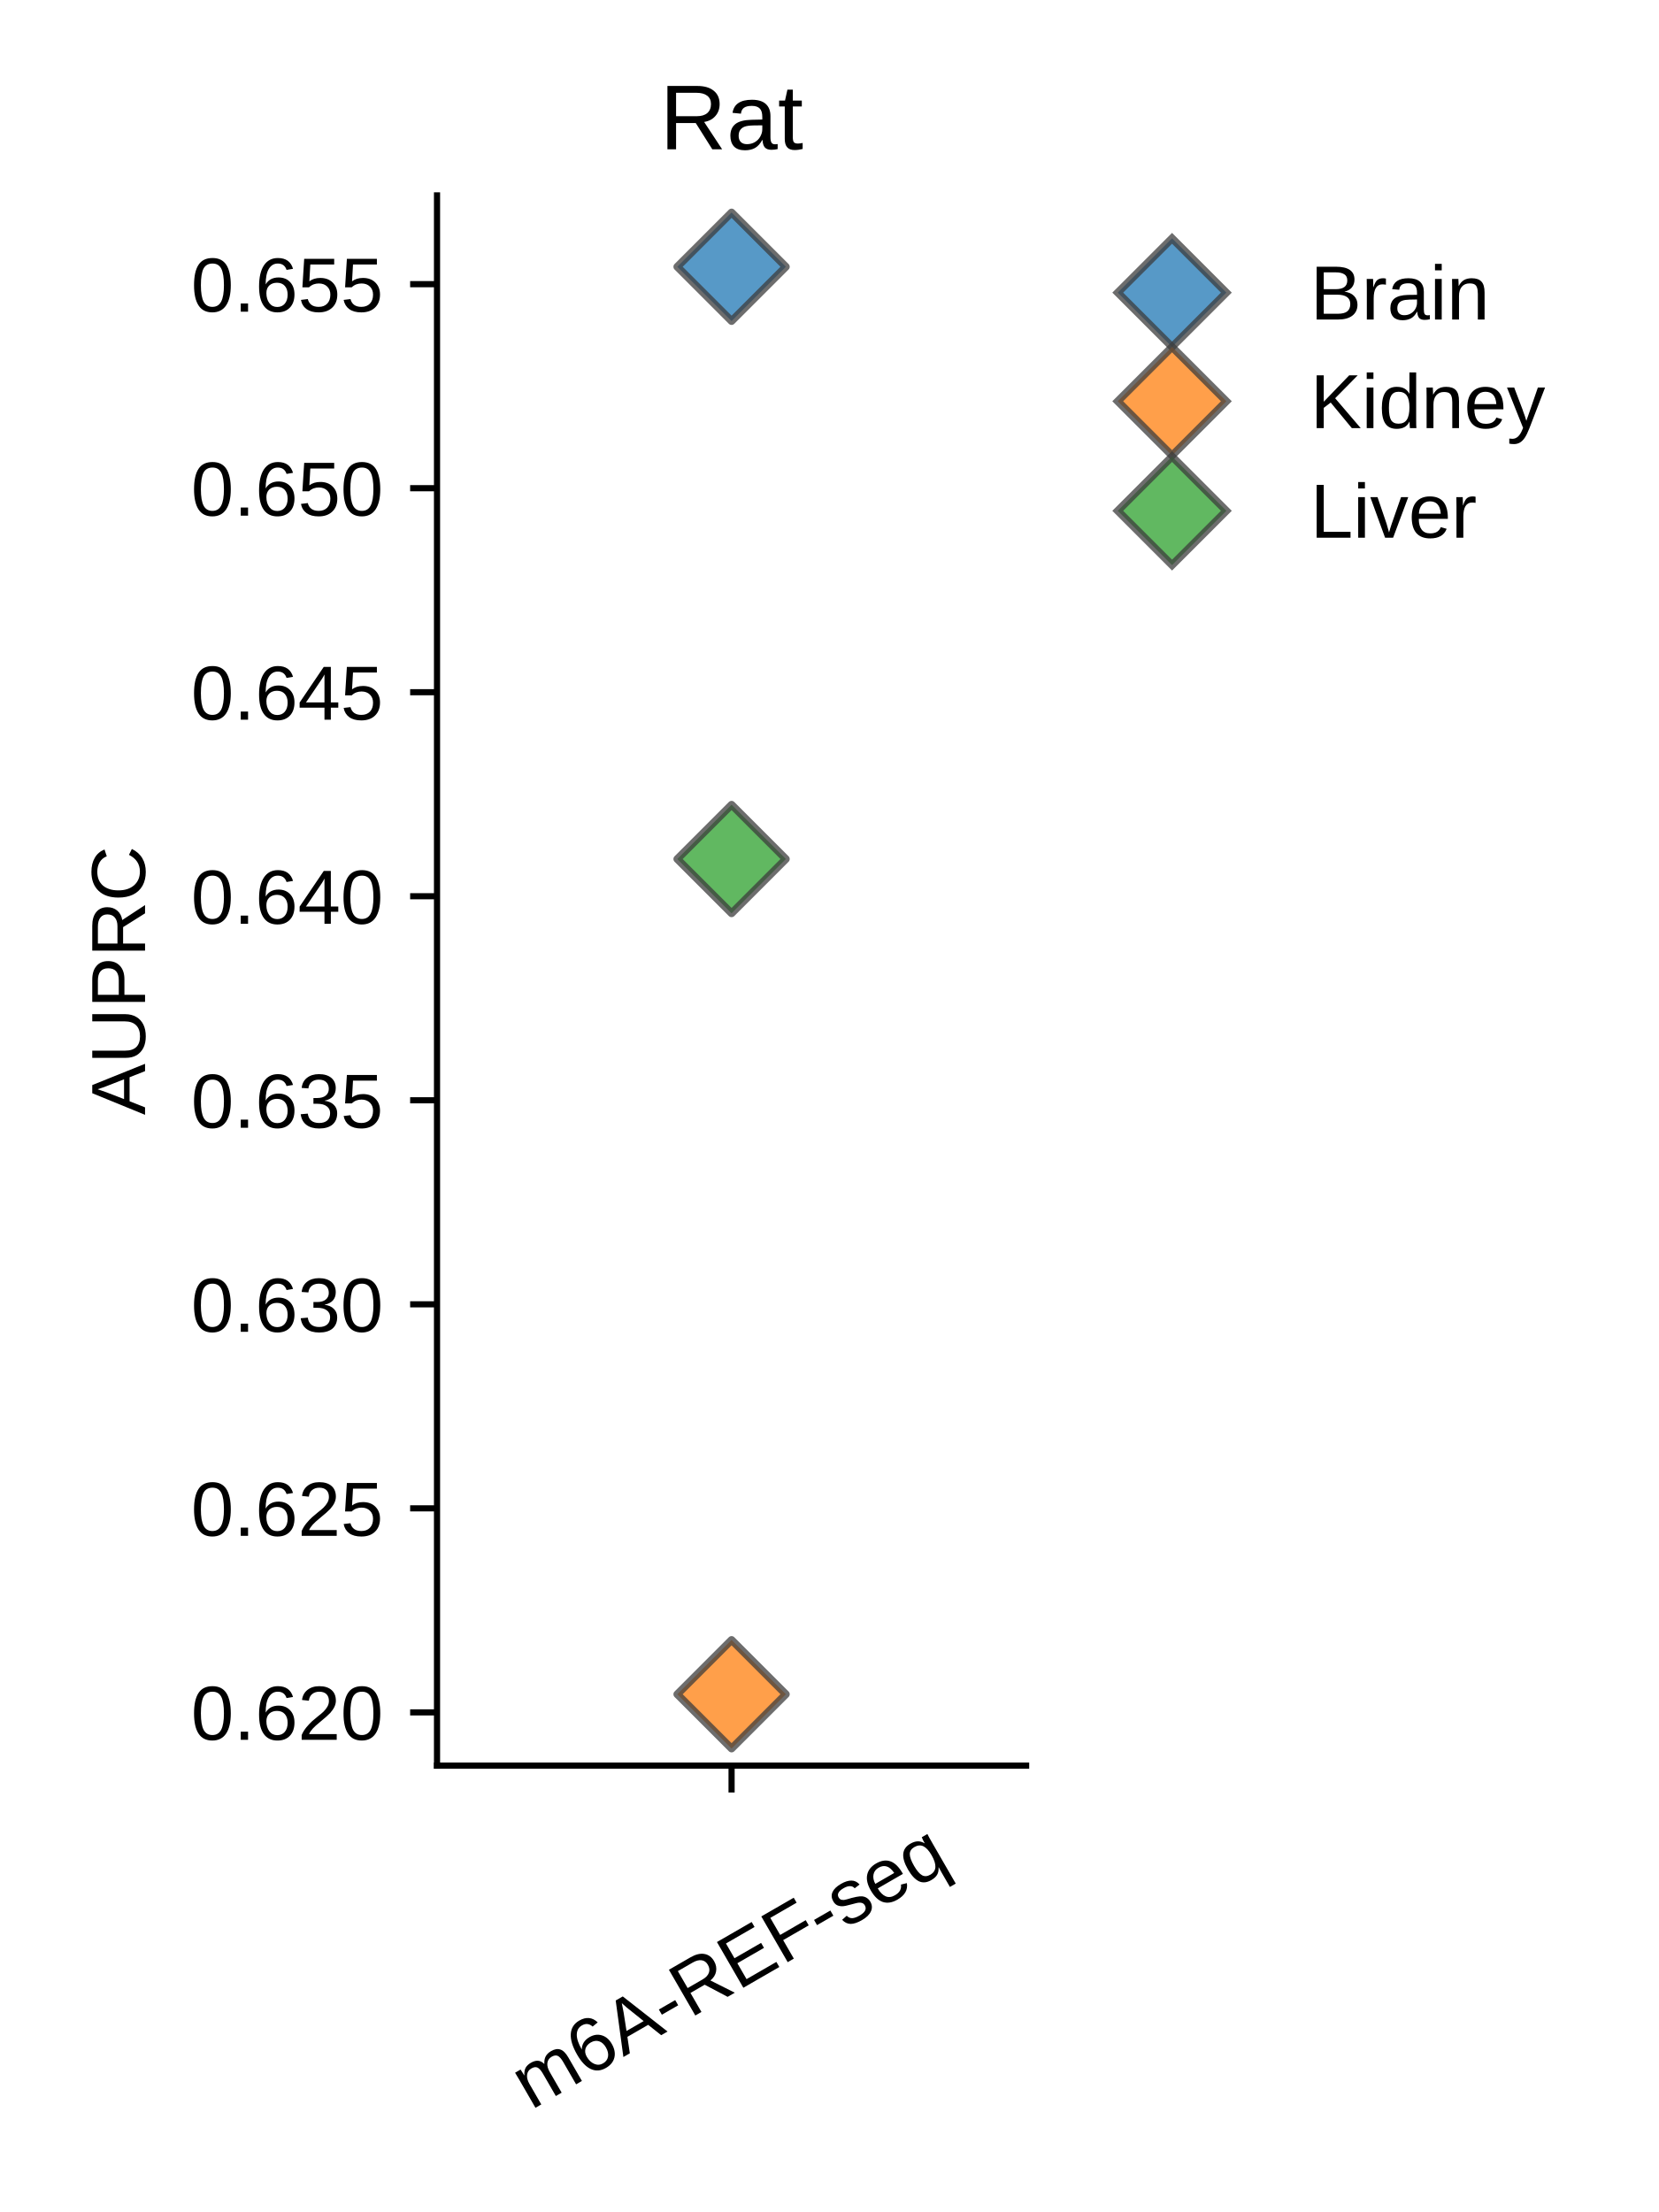
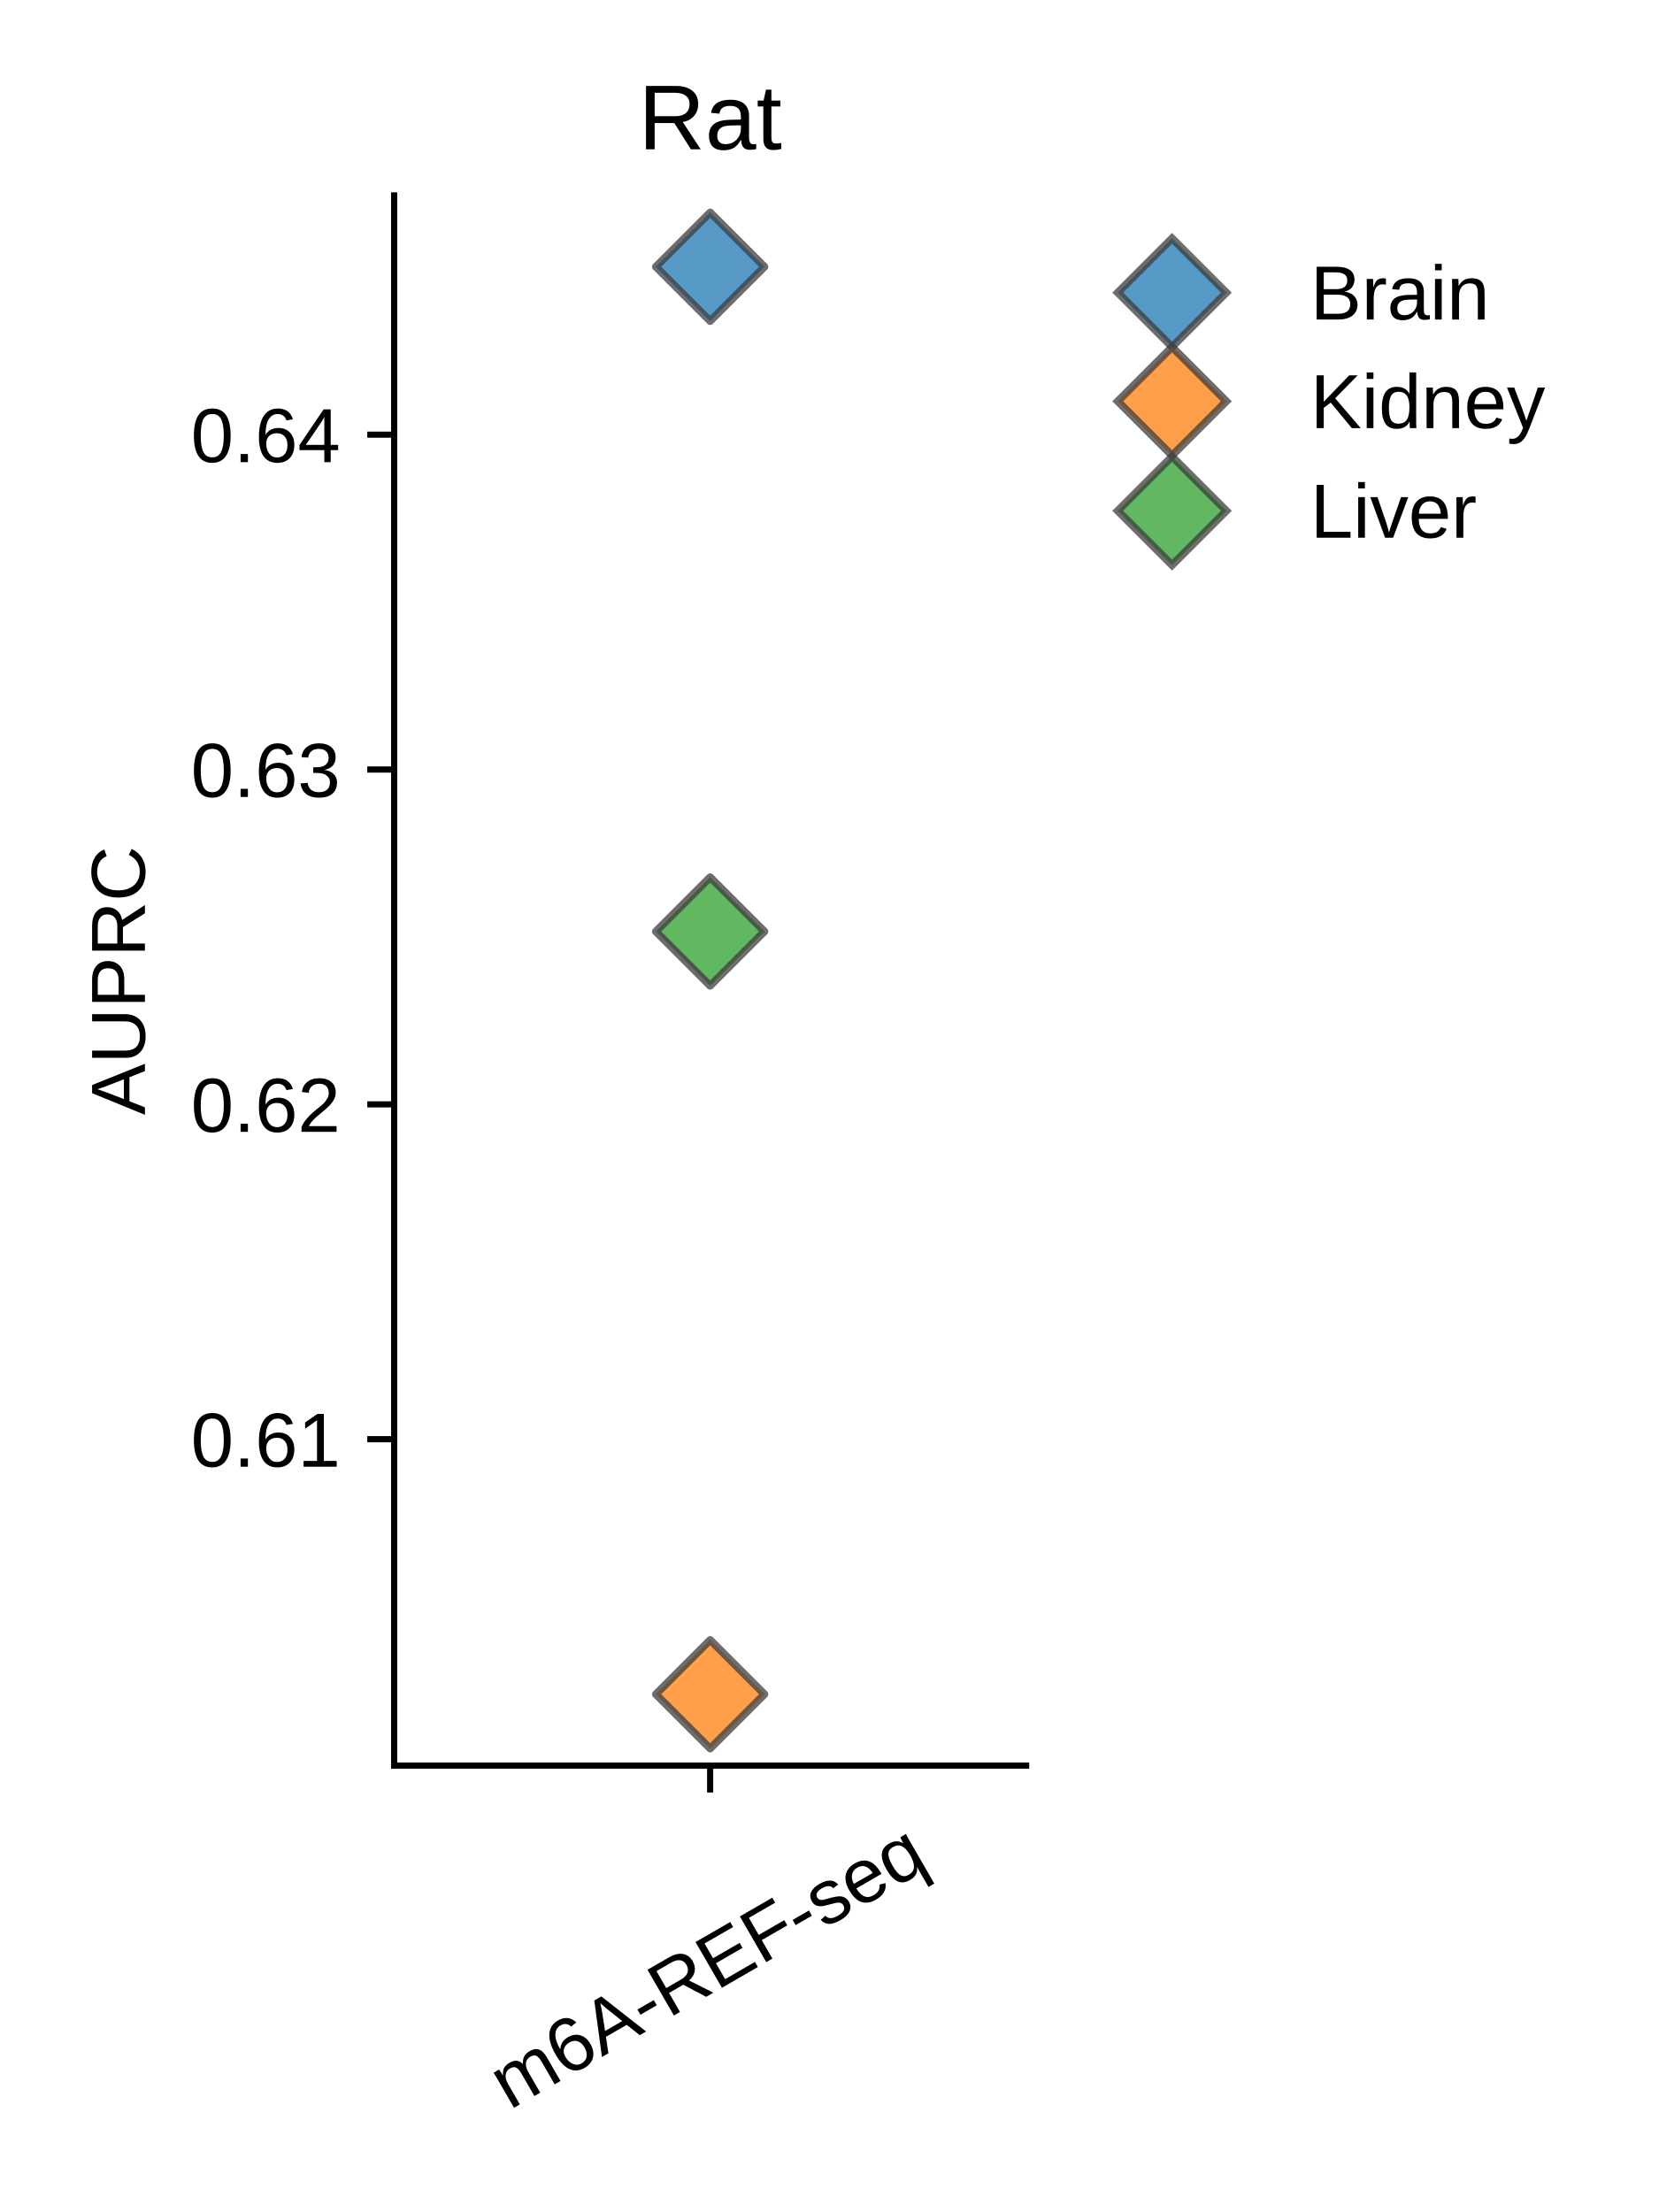
<svg xmlns="http://www.w3.org/2000/svg" xmlns:xlink="http://www.w3.org/1999/xlink" width="216pt" height="288pt" viewBox="0 0 216 288" version="1.1">
  <defs>
    <style type="text/css">*{stroke-linejoin: round; stroke-linecap: butt}</style>
  </defs>
  <g id="figure_1">
    <g id="patch_1">
      <path d="M 0 288  L 216 288  L 216 0  L 0 0  z " style="fill: #ffffff" />
    </g>
    <g id="axes_1">
      <g id="patch_2">
-         <path d="M 56.9 229.88  L 133.6 229.88  L 133.6 25.44  L 56.9 25.44  z " style="fill: #ffffff" />
+         <path d="M 51.32 229.88  L 133.6 229.88  L 133.6 25.44  L 51.32 25.44  z " style="fill: #ffffff" />
      </g>
      <g id="matplotlib.axis_1">
        <g id="xtick_1">
          <g id="line2d_1">
            <defs>
-               <path id="mfc36db6397" d="M 0 0  L 0 3.5  " style="stroke: #000000; stroke-width: 0.8" />
+               <path id="m0466af0392" d="M 0 0  L 0 3.5  " style="stroke: #000000; stroke-width: 0.8" />
            </defs>
            <g>
-               <use xlink:href="#mfc36db6397" x="95.25" y="229.88" style="stroke: #000000; stroke-width: 0.8" />
+               <use xlink:href="#m0466af0392" x="92.46" y="229.88" style="stroke: #000000; stroke-width: 0.8" />
            </g>
          </g>
          <g id="text_1">
-             <text style="font: 10px 'Arial'" transform="translate(69.12203 274.7761) rotate(-30)">m6A-REF-seq</text>
+             <text style="font: 10px 'Arial'" transform="translate(66.33203 274.7761) rotate(-30)">m6A-REF-seq</text>
          </g>
        </g>
      </g>
      <g id="matplotlib.axis_2">
        <g id="ytick_1">
          <g id="line2d_2">
            <defs>
-               <path id="m0043e42545" d="M 0 0  L -3.5 0  " style="stroke: #000000; stroke-width: 0.8" />
+               <path id="m10e7701344" d="M 0 0  L -3.5 0  " style="stroke: #000000; stroke-width: 0.8" />
            </defs>
            <g>
-               <use xlink:href="#m0043e42545" x="56.9" y="222.948" style="stroke: #000000; stroke-width: 0.8" />
+               <use xlink:href="#m10e7701344" x="51.32" y="187.38" style="stroke: #000000; stroke-width: 0.8" />
            </g>
          </g>
          <g id="text_2">
-             <text style="font: 10px 'Arial'; text-anchor: end" x="49.9" y="226.527" transform="rotate(-0 49.9 226.5269)">0.620</text>
+             <text style="font: 10px 'Arial'; text-anchor: end" x="44.32" y="190.959" transform="rotate(-0 44.32 190.9593)">0.61</text>
          </g>
        </g>
        <g id="ytick_2">
          <g id="line2d_3">
            <g>
-               <use xlink:href="#m0043e42545" x="56.9" y="196.384" style="stroke: #000000; stroke-width: 0.8" />
+               <use xlink:href="#m10e7701344" x="51.32" y="143.785" style="stroke: #000000; stroke-width: 0.8" />
            </g>
          </g>
          <g id="text_3">
-             <text style="font: 10px 'Arial'; text-anchor: end" x="49.9" y="199.963" transform="rotate(-0 49.9 199.9627)">0.625</text>
+             <text style="font: 10px 'Arial'; text-anchor: end" x="44.32" y="147.364" transform="rotate(-0 44.32 147.3641)">0.62</text>
          </g>
        </g>
        <g id="ytick_3">
          <g id="line2d_4">
            <g>
-               <use xlink:href="#m0043e42545" x="56.9" y="169.82" style="stroke: #000000; stroke-width: 0.8" />
+               <use xlink:href="#m10e7701344" x="51.32" y="100.19" style="stroke: #000000; stroke-width: 0.8" />
            </g>
          </g>
          <g id="text_4">
-             <text style="font: 10px 'Arial'; text-anchor: end" x="49.9" y="173.399" transform="rotate(-0 49.9 173.3985)">0.630</text>
+             <text style="font: 10px 'Arial'; text-anchor: end" x="44.32" y="103.769" transform="rotate(-0 44.32 103.7688)">0.63</text>
          </g>
        </g>
        <g id="ytick_4">
          <g id="line2d_5">
            <g>
-               <use xlink:href="#m0043e42545" x="56.9" y="143.255" style="stroke: #000000; stroke-width: 0.8" />
+               <use xlink:href="#m10e7701344" x="51.32" y="56.595" style="stroke: #000000; stroke-width: 0.8" />
            </g>
          </g>
          <g id="text_5">
-             <text style="font: 10px 'Arial'; text-anchor: end" x="49.9" y="146.834" transform="rotate(-0 49.9 146.8344)">0.635</text>
+             <text style="font: 10px 'Arial'; text-anchor: end" x="44.32" y="60.174" transform="rotate(-0 44.32 60.17353)">0.64</text>
          </g>
        </g>
-         <g id="ytick_5">
-           <g id="line2d_6">
-             <g>
-               <use xlink:href="#m0043e42545" x="56.9" y="116.691" style="stroke: #000000; stroke-width: 0.8" />
-             </g>
-           </g>
-           <g id="text_6">
-             <text style="font: 10px 'Arial'; text-anchor: end" x="49.9" y="120.27" transform="rotate(-0 49.9 120.2702)">0.640</text>
+         <g id="text_6">
+           <text style="font: 10px 'Arial'; text-anchor: middle" x="18.872" y="127.66" transform="rotate(-90 18.87156 127.6602)">AUPRC</text>
+         </g>
+       </g>
+       <g id="patch_3">
+         <path d="M 51.32 229.88  L 51.32 25.44  " style="fill: none; stroke: #000000; stroke-width: 0.8; stroke-linejoin: miter; stroke-linecap: square" />
+       </g>
+       <g id="patch_4">
+         <path d="M 51.32 229.88  L 133.6 229.88  " style="fill: none; stroke: #000000; stroke-width: 0.8; stroke-linejoin: miter; stroke-linecap: square" />
+       </g>
+       <g id="PathCollection_1">
+         <path d="M 92.46 41.804  L 99.531 34.733  L 92.46 27.662  L 85.389 34.733  z " clip-path="url(#p33170e49d0)" style="fill: #1f77b4; fill-opacity: 0.75; stroke: #3d3d3d; stroke-opacity: 0.75" />
+         <path d="M 92.46 227.659  L 99.531 220.588  L 92.46 213.517  L 85.389 220.588  z " clip-path="url(#p33170e49d0)" style="fill: #ff7f0e; fill-opacity: 0.75; stroke: #3d3d3d; stroke-opacity: 0.75" />
+         <path d="M 92.46 128.351  L 99.531 121.28  L 92.46 114.209  L 85.389 121.28  z " clip-path="url(#p33170e49d0)" style="fill: #2ca02c; fill-opacity: 0.75; stroke: #3d3d3d; stroke-opacity: 0.75" />
+       </g>
+       <g id="line2d_6" />
+       <g id="line2d_7" />
+       <g id="line2d_8" />
+       <g id="text_7">
+         <text style="font: 12px 'Arial'; text-anchor: middle" x="92.46" y="19.44" transform="rotate(-0 92.46 19.44)">Rat</text>
+       </g>
+       <g id="legend_1">
+         <g id="line2d_9">
+           <defs>
+             <path id="m4f8aeace22" d="M -0 7.071  L 7.071 0  L 0 -7.071  L -7.071 -0  z " style="stroke: #3d3d3d; stroke-opacity: 0.75; stroke-linejoin: miter" />
+           </defs>
+           <g>
+             <use xlink:href="#m4f8aeace22" x="152.6" y="38.098" style="fill: #1f77b4; fill-opacity: 0.75; stroke: #3d3d3d; stroke-opacity: 0.75; stroke-linejoin: miter" />
          </g>
        </g>
-         <g id="ytick_6">
-           <g id="line2d_7">
-             <g>
-               <use xlink:href="#m0043e42545" x="56.9" y="90.127" style="stroke: #000000; stroke-width: 0.8" />
-             </g>
-           </g>
-           <g id="text_7">
-             <text style="font: 10px 'Arial'; text-anchor: end" x="49.9" y="93.706" transform="rotate(-0 49.9 93.70601)">0.645</text>
+         <g id="text_8">
+           <text style="font: 10px 'Arial'; text-anchor: start" x="170.6" y="41.598" transform="rotate(-0 170.6 41.59781)">Brain</text>
+         </g>
+         <g id="line2d_10">
+           <defs>
+             <path id="m2ed6a52452" d="M -0 7.071  L 7.071 0  L 0 -7.071  L -7.071 -0  z " style="stroke: #3d3d3d; stroke-opacity: 0.75; stroke-linejoin: miter" />
+           </defs>
+           <g>
+             <use xlink:href="#m2ed6a52452" x="152.6" y="52.243" style="fill: #ff7f0e; fill-opacity: 0.75; stroke: #3d3d3d; stroke-opacity: 0.75; stroke-linejoin: miter" />
          </g>
        </g>
-         <g id="ytick_7">
-           <g id="line2d_8">
-             <g>
-               <use xlink:href="#m0043e42545" x="56.9" y="63.563" style="stroke: #000000; stroke-width: 0.8" />
-             </g>
-           </g>
-           <g id="text_8">
-             <text style="font: 10px 'Arial'; text-anchor: end" x="49.9" y="67.142" transform="rotate(-0 49.9 67.14184)">0.650</text>
-           </g>
+         <g id="text_9">
+           <text style="font: 10px 'Arial'; text-anchor: start" x="170.6" y="55.743" transform="rotate(-0 170.6 55.74312)">Kidney</text>
        </g>
-         <g id="ytick_8">
-           <g id="line2d_9">
-             <g>
-               <use xlink:href="#m0043e42545" x="56.9" y="36.999" style="stroke: #000000; stroke-width: 0.8" />
-             </g>
-           </g>
-           <g id="text_9">
-             <text style="font: 10px 'Arial'; text-anchor: end" x="49.9" y="40.578" transform="rotate(-0 49.9 40.57767)">0.655</text>
+         <g id="line2d_11">
+           <defs>
+             <path id="me313bfd9cc" d="M -0 7.071  L 7.071 0  L 0 -7.071  L -7.071 -0  z " style="stroke: #3d3d3d; stroke-opacity: 0.75; stroke-linejoin: miter" />
+           </defs>
+           <g>
+             <use xlink:href="#me313bfd9cc" x="152.6" y="66.506" style="fill: #2ca02c; fill-opacity: 0.75; stroke: #3d3d3d; stroke-opacity: 0.75; stroke-linejoin: miter" />
          </g>
        </g>
        <g id="text_10">
-           <text style="font: 10px 'Arial'; text-anchor: middle" x="18.891" y="127.66" transform="rotate(-90 18.89062 127.6602)">AUPRC</text>
-         </g>
-       </g>
-       <g id="patch_3">
-         <path d="M 56.9 229.88  L 56.9 25.44  " style="fill: none; stroke: #000000; stroke-width: 0.8; stroke-linejoin: miter; stroke-linecap: square" />
-       </g>
-       <g id="patch_4">
-         <path d="M 56.9 229.88  L 133.6 229.88  " style="fill: none; stroke: #000000; stroke-width: 0.8; stroke-linejoin: miter; stroke-linecap: square" />
-       </g>
-       <g id="PathCollection_1">
-         <path d="M 95.25 41.804  L 102.321 34.733  L 95.25 27.662  L 88.179 34.733  z " clip-path="url(#pda066988d0)" style="fill: #1f77b4; fill-opacity: 0.75; stroke: #3d3d3d; stroke-opacity: 0.75" />
-         <path d="M 95.25 227.659  L 102.321 220.588  L 95.25 213.517  L 88.179 220.588  z " clip-path="url(#pda066988d0)" style="fill: #ff7f0e; fill-opacity: 0.75; stroke: #3d3d3d; stroke-opacity: 0.75" />
-         <path d="M 95.25 118.914  L 102.321 111.843  L 95.25 104.772  L 88.179 111.843  z " clip-path="url(#pda066988d0)" style="fill: #2ca02c; fill-opacity: 0.75; stroke: #3d3d3d; stroke-opacity: 0.75" />
-       </g>
-       <g id="line2d_10" />
-       <g id="line2d_11" />
-       <g id="line2d_12" />
-       <g id="text_11">
-         <text style="font: 12px 'Arial'; text-anchor: middle" x="95.25" y="19.44" transform="rotate(-0 95.25 19.44)">Rat</text>
-       </g>
-       <g id="legend_1">
-         <g id="line2d_13">
-           <defs>
-             <path id="mef5549d8a1" d="M -0 7.071  L 7.071 0  L 0 -7.071  L -7.071 -0  z " style="stroke: #3d3d3d; stroke-opacity: 0.75; stroke-linejoin: miter" />
-           </defs>
-           <g>
-             <use xlink:href="#mef5549d8a1" x="152.6" y="38.098" style="fill: #1f77b4; fill-opacity: 0.75; stroke: #3d3d3d; stroke-opacity: 0.75; stroke-linejoin: miter" />
-           </g>
-         </g>
-         <g id="text_12">
-           <text style="font: 10px 'Arial'; text-anchor: start" x="170.6" y="41.598" transform="rotate(-0 170.6 41.59781)">Brain</text>
-         </g>
-         <g id="line2d_14">
-           <defs>
-             <path id="m7eb17fbfca" d="M -0 7.071  L 7.071 0  L 0 -7.071  L -7.071 -0  z " style="stroke: #3d3d3d; stroke-opacity: 0.75; stroke-linejoin: miter" />
-           </defs>
-           <g>
-             <use xlink:href="#m7eb17fbfca" x="152.6" y="52.243" style="fill: #ff7f0e; fill-opacity: 0.75; stroke: #3d3d3d; stroke-opacity: 0.75; stroke-linejoin: miter" />
-           </g>
-         </g>
-         <g id="text_13">
-           <text style="font: 10px 'Arial'; text-anchor: start" x="170.6" y="55.743" transform="rotate(-0 170.6 55.74312)">Kidney</text>
-         </g>
-         <g id="line2d_15">
-           <defs>
-             <path id="m1f9a97b889" d="M -0 7.071  L 7.071 0  L 0 -7.071  L -7.071 -0  z " style="stroke: #3d3d3d; stroke-opacity: 0.75; stroke-linejoin: miter" />
-           </defs>
-           <g>
-             <use xlink:href="#m1f9a97b889" x="152.6" y="66.506" style="fill: #2ca02c; fill-opacity: 0.75; stroke: #3d3d3d; stroke-opacity: 0.75; stroke-linejoin: miter" />
-           </g>
-         </g>
-         <g id="text_14">
          <text style="font: 10px 'Arial'; text-anchor: start" x="170.6" y="70.006" transform="rotate(-0 170.6 70.00562)">Liver</text>
        </g>
      </g>
    </g>
  </g>
  <defs>
-     <clipPath id="pda066988d0">
-       <rect x="56.9" y="25.44" width="76.7" height="204.44" />
+     <clipPath id="p33170e49d0">
+       <rect x="51.32" y="25.44" width="82.28" height="204.44" />
    </clipPath>
  </defs>
</svg>
